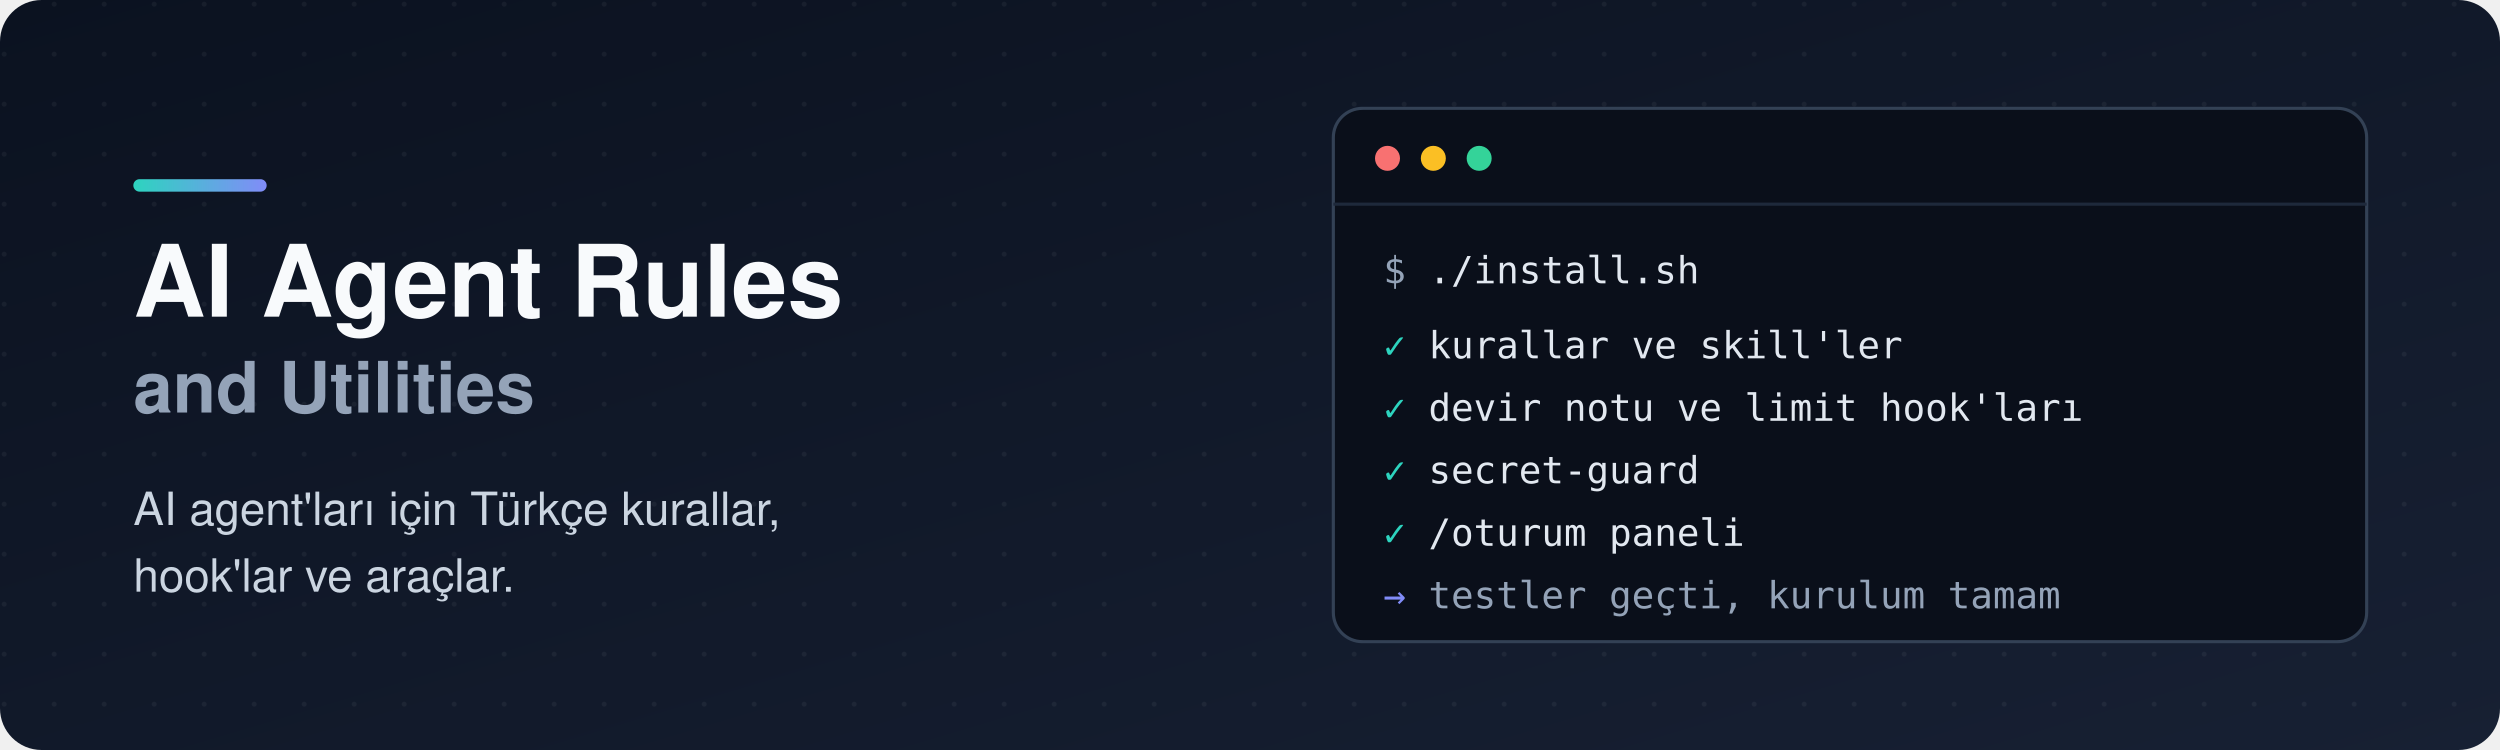
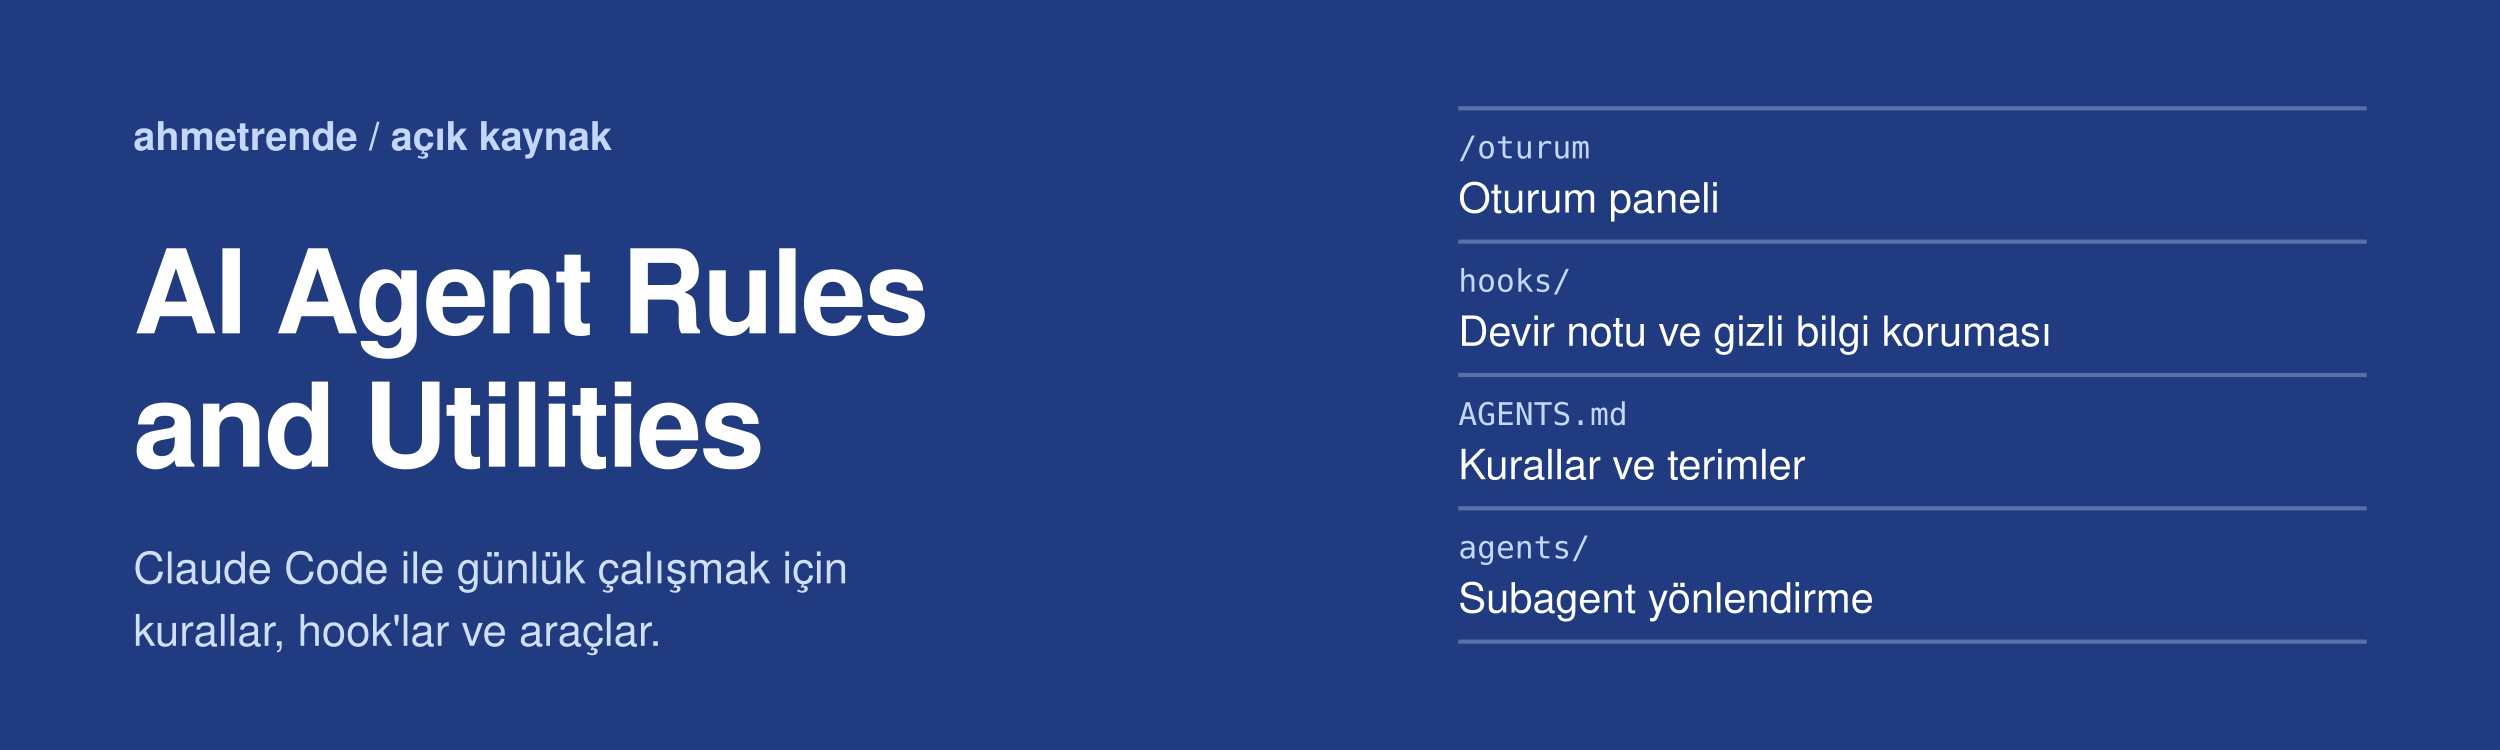
<svg xmlns="http://www.w3.org/2000/svg" viewBox="0 0 1200 360" width="1200" height="360" role="img" aria-labelledby="title desc">
-   <defs>
-     <linearGradient id="bg" x1="0" y1="0" x2="1" y2="1">
-       <stop offset="0" stop-color="#0b1220" />
-       <stop offset="1" stop-color="#172033" />
-     </linearGradient>
-     <linearGradient id="accent" x1="0" y1="0" x2="1" y2="0">
-       <stop offset="0" stop-color="#2dd4bf" />
-       <stop offset="1" stop-color="#818cf8" />
-     </linearGradient>
-     <pattern id="dots" width="24" height="24" patternUnits="userSpaceOnUse">
-       <circle cx="2" cy="2" r="1.2" fill="#ffffff" fill-opacity="0.05" />
-     </pattern>
-   </defs>
-   <rect width="1200" height="360" rx="20" fill="url(#bg)" />
-   <rect width="1200" height="360" rx="20" fill="url(#dots)" />
-   <g font-family="-apple-system, BlinkMacSystemFont, 'Segoe UI', Helvetica, Arial, sans-serif">
-     <rect x="64" y="86" width="64" height="6" rx="3" fill="url(#accent)" />
-     <text x="64" y="152" fill="#f8fafc" font-size="48" font-weight="700">AI Agent Rules</text>
-     <text x="64" y="198" fill="#94a3b8" font-size="34" font-weight="600">and Utilities</text>
-     <text x="64" y="252" fill="#cbd5e1" font-size="22">AI agent'ları için Türkçe kurallar,</text>
-     <text x="64" y="284" fill="#cbd5e1" font-size="22">hook'lar ve araçlar.</text>
+   <rect width="1200" height="360" fill="#213b80" />
+   <g font-family="'Avenir Next', Avenir, 'Segoe UI', Helvetica, Arial, sans-serif">
+     <text x="64" y="72" fill="#c5d7ff" font-size="19" font-weight="600">ahmetrende / açık kaynak</text>
+     <text x="64" y="160" fill="#ffffff" font-size="56" font-weight="700" letter-spacing="-1.2">AI Agent Rules</text>
+     <text x="64" y="224" fill="#ffffff" font-size="56" font-weight="700" letter-spacing="-1.2">and Utilities</text>
+     <text x="64" y="280" fill="#d1dfff" font-size="21">Claude Code ile günlük çalışmak için</text>
+     <text x="64" y="310" fill="#d1dfff" font-size="21">kurallar, hook'lar ve araçlar.</text>
  </g>
-   <g transform="translate(640 52)">
-     <rect width="496" height="256" rx="14" fill="#0a0f1a" stroke="#334155" stroke-width="1.5" />
-     <circle cx="26" cy="24" r="6" fill="#f87171" />
-     <circle cx="48" cy="24" r="6" fill="#fbbf24" />
-     <circle cx="70" cy="24" r="6" fill="#34d399" />
-     <line x1="0" y1="46" x2="496" y2="46" stroke="#1e293b" stroke-width="1.5" />
-     <g font-family="ui-monospace, SFMono-Regular, Menlo, Consolas, monospace" font-size="18">
-       <text x="24" y="84" fill="#94a3b8">$ <tspan fill="#e2e8f0">./install.sh</tspan>
-       </text>
-       <text x="24" y="120" fill="#2dd4bf">✓ <tspan fill="#e2e8f0">kurallar ve skill'ler</tspan>
-       </text>
-       <text x="24" y="150" fill="#2dd4bf">✓ <tspan fill="#e2e8f0">devir notu ve limit hook'ları</tspan>
-       </text>
-       <text x="24" y="180" fill="#2dd4bf">✓ <tspan fill="#e2e8f0">secret-guard</tspan>
-       </text>
-       <text x="24" y="210" fill="#2dd4bf">✓ <tspan fill="#e2e8f0">/oturum paneli</tspan>
-       </text>
-       <text x="24" y="240" fill="#818cf8">→ <tspan fill="#94a3b8">testler geçti, kurulum tamam</tspan>
-       </text>
+   <g transform="translate(700 52)">
+     <g stroke="#5971ab" stroke-width="2">
+       <line x1="0" y1="0" x2="436" y2="0" />
+       <line x1="0" y1="64" x2="436" y2="64" />
+       <line x1="0" y1="128" x2="436" y2="128" />
+       <line x1="0" y1="192" x2="436" y2="192" />
+       <line x1="0" y1="256" x2="436" y2="256" />
+     </g>
+     <g font-family="ui-monospace, Menlo, SFMono-Regular, Consolas, monospace" font-size="15" fill="#c5d7ff">
+       <text x="0" y="24">/oturum</text>
+       <text x="0" y="88">hooks/</text>
+       <text x="0" y="152">AGENTS.md</text>
+       <text x="0" y="216">agents/</text>
+     </g>
+     <g font-family="'Avenir Next', Avenir, 'Segoe UI', Helvetica, Arial, sans-serif" font-size="20" font-weight="500" fill="#ffffff">
+       <text x="0" y="50">Oturum paneli</text>
+       <text x="0" y="114">Devir notu ve gizli bilgi koruması</text>
+       <text x="0" y="178">Kurallar ve terimler</text>
+       <text x="0" y="242">Subagent yönlendirme</text>
    </g>
  </g>
</svg>
